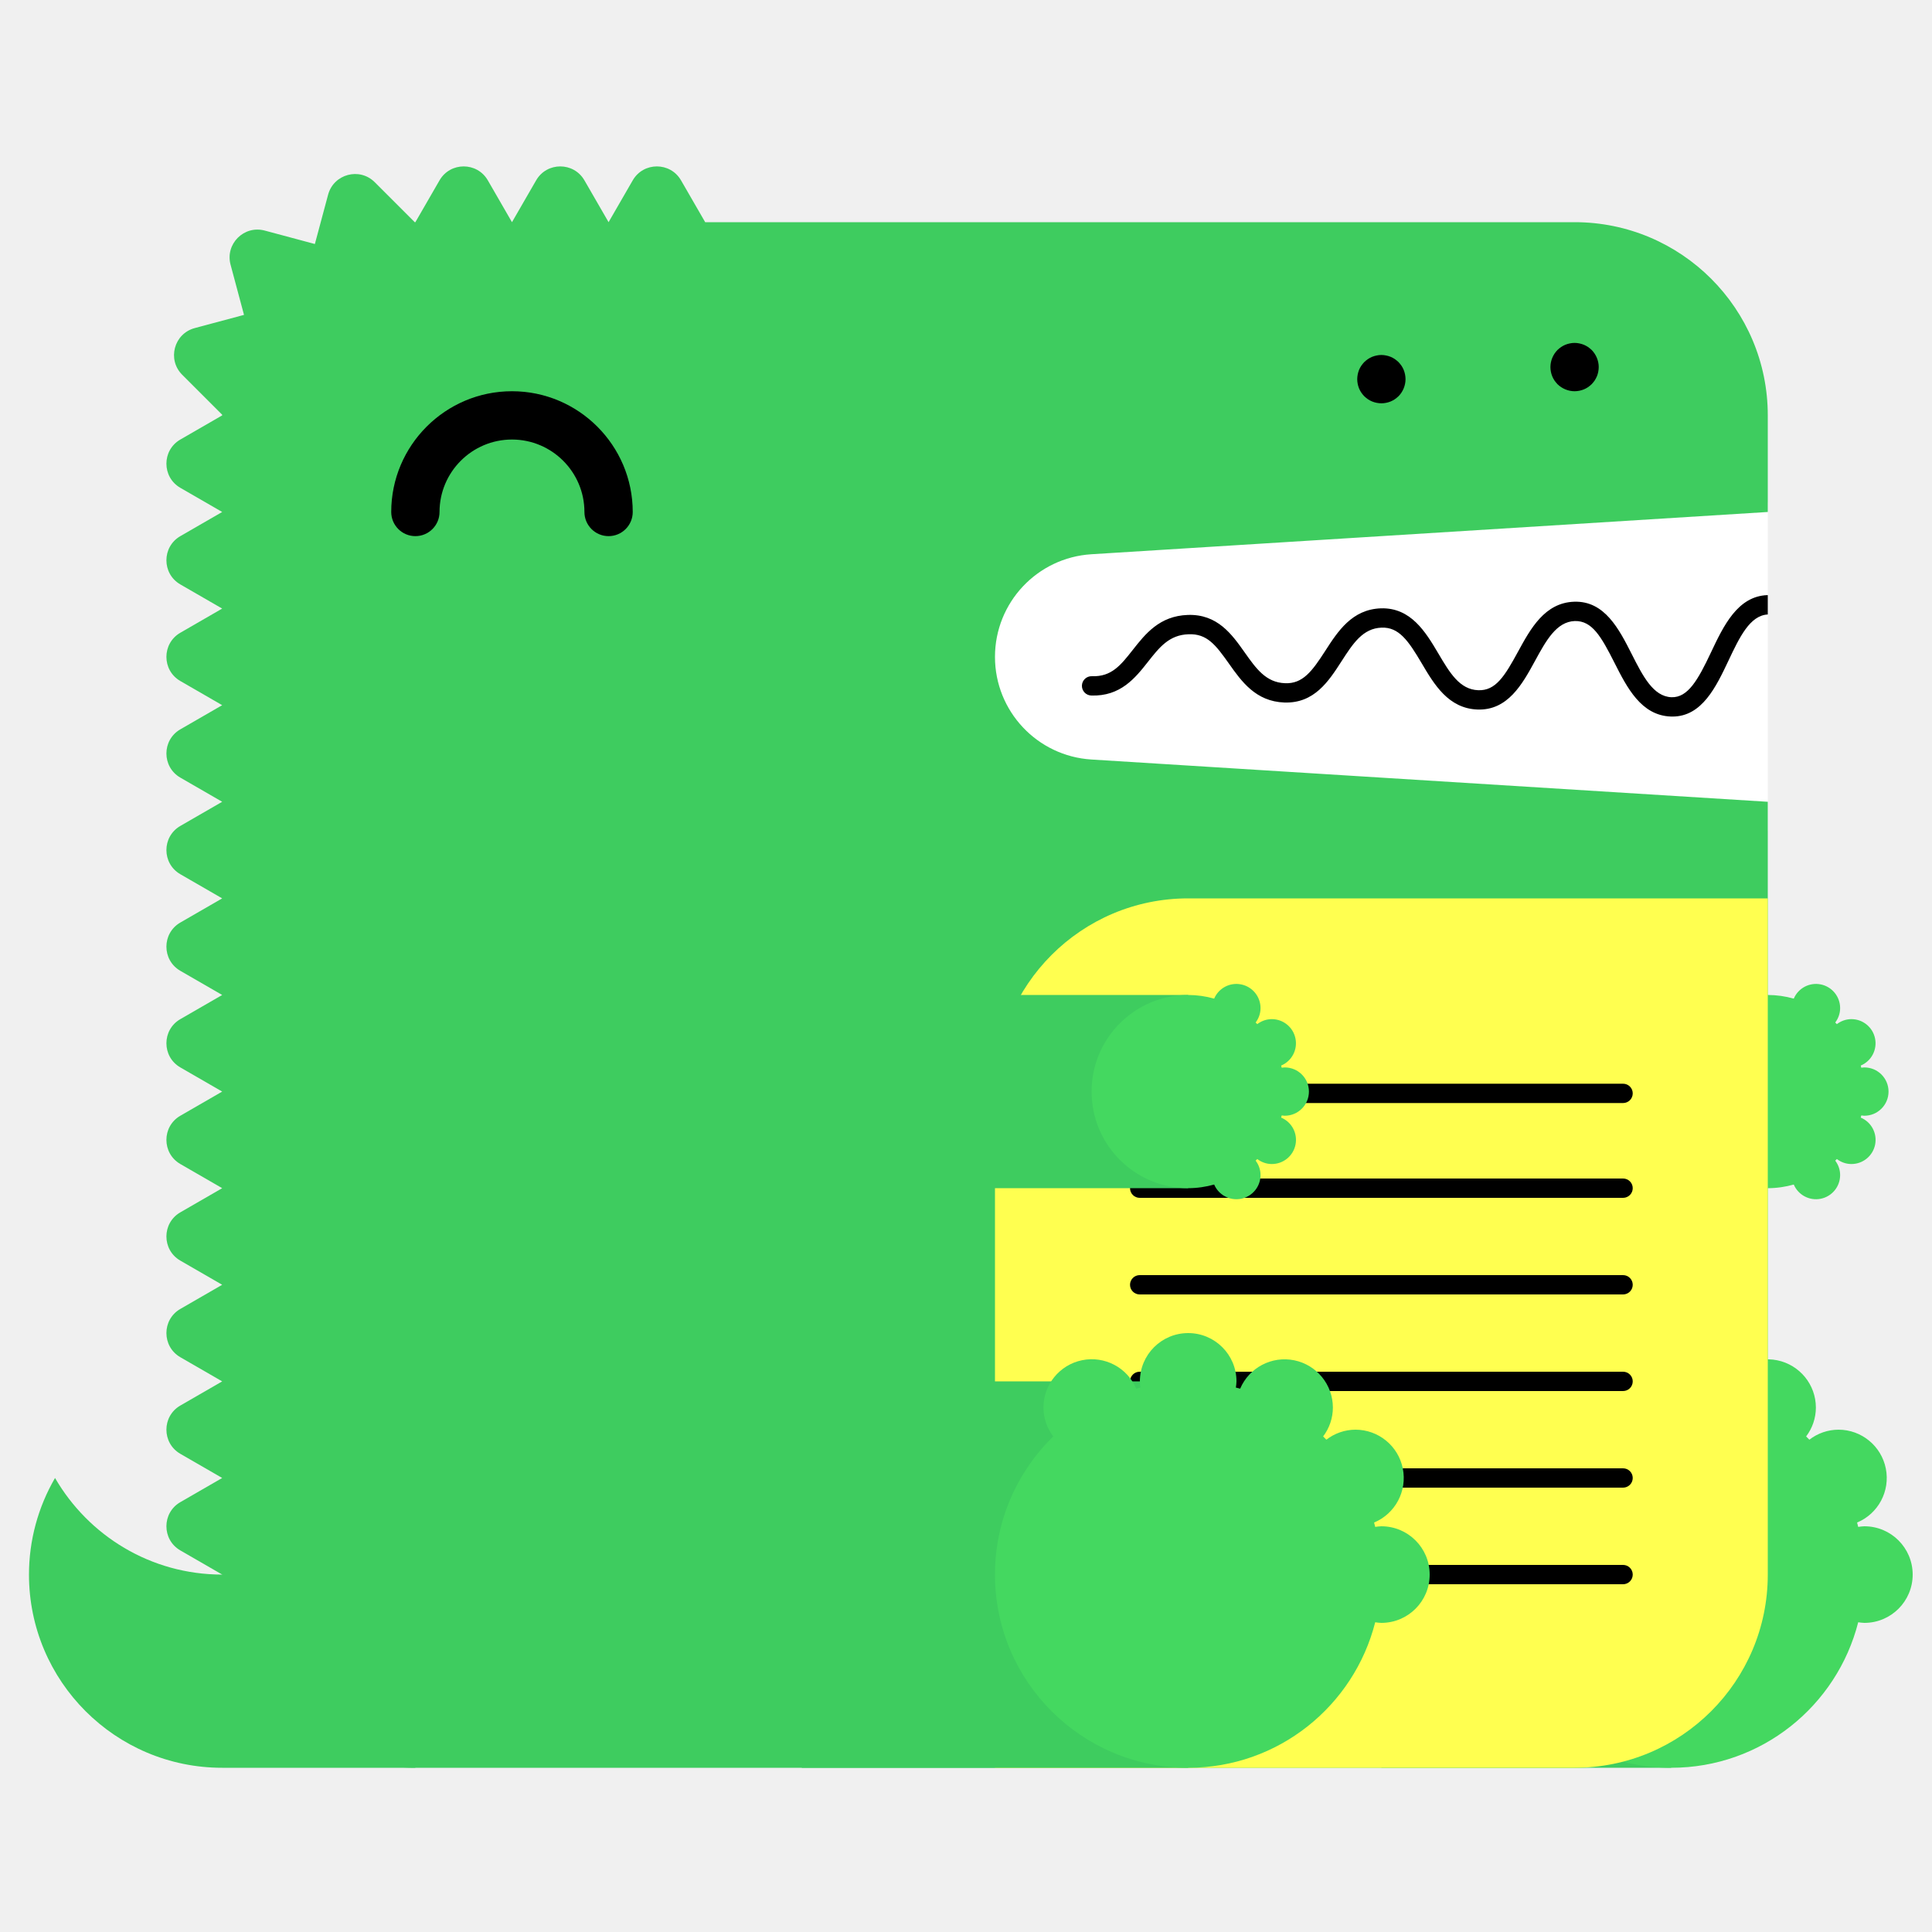
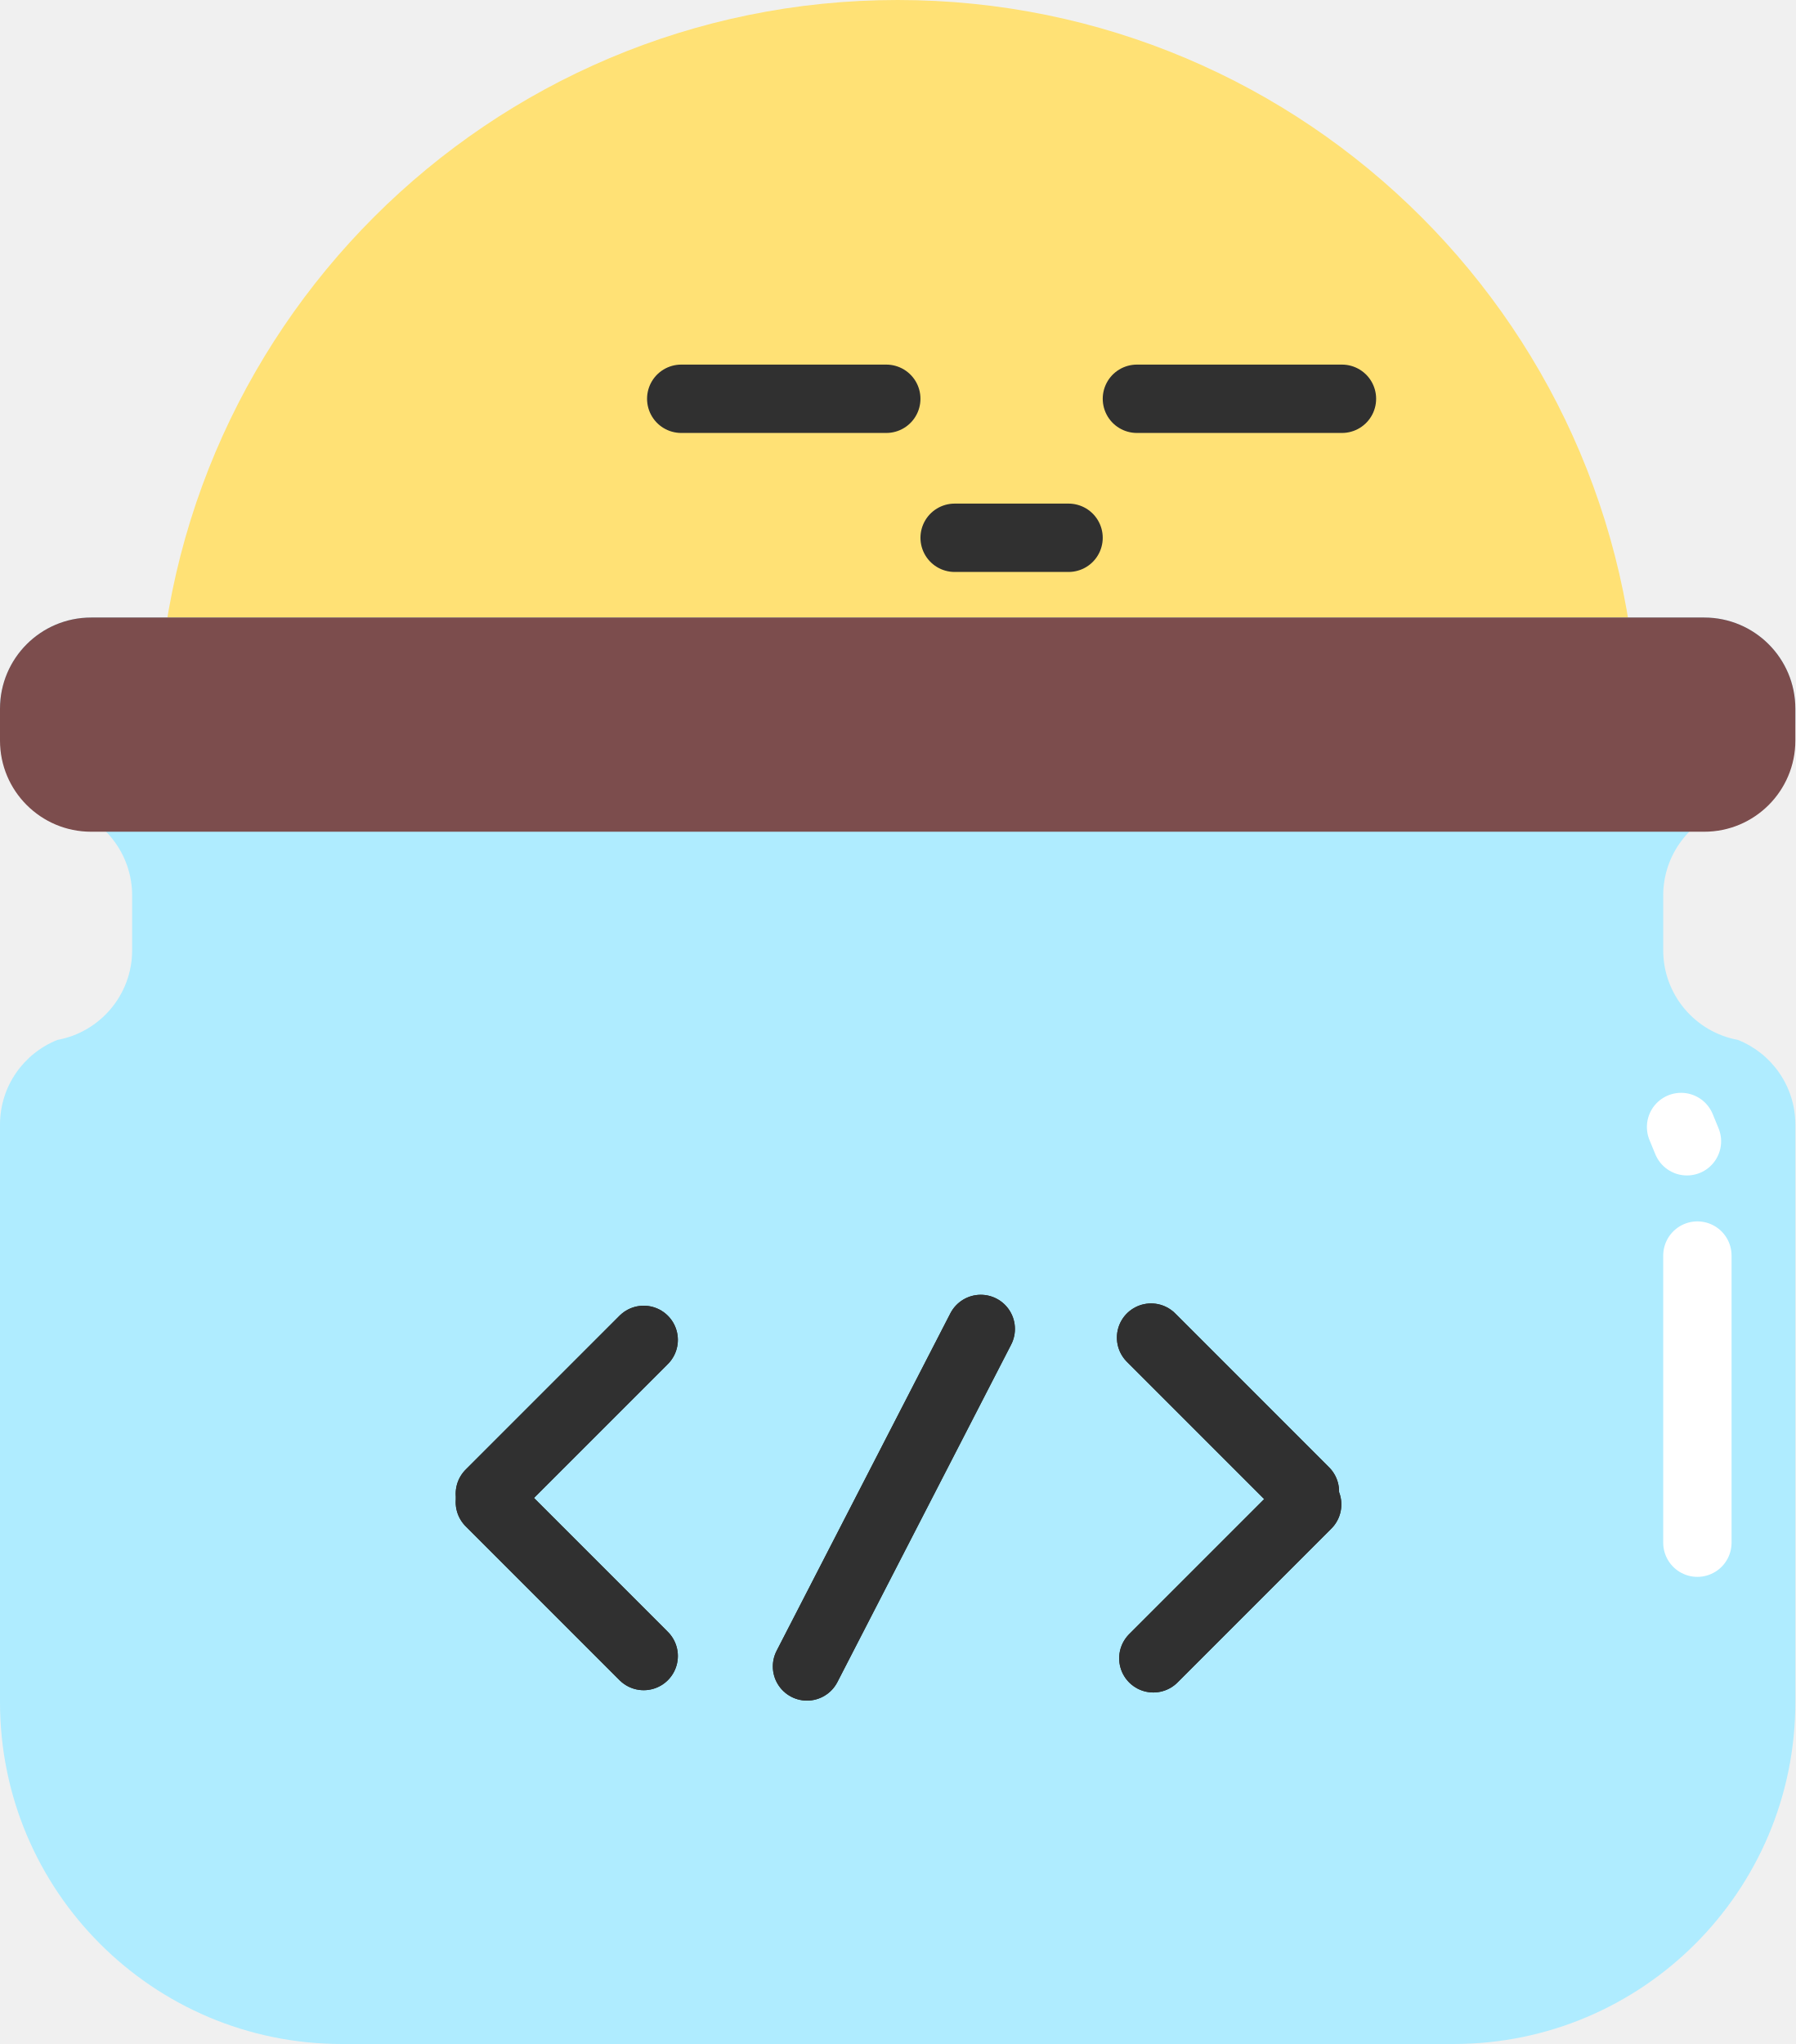
- <svg xmlns="http://www.w3.org/2000/svg" width="200" height="200" viewBox="0 0 200 200">
-   <g fill="none" fill-rule="evenodd">
-     <path fill="#FFF" d="M99 52h84v34H99z" />
-     <path d="M23 163c-7.398 0-13.843-4.027-17.303-10A19.886 19.886 0 0 0 3 163c0 11.046 8.954 20 20 20h20v-20H23z" fill="#3ECC5F" />
-     <path d="M112.98 57.376L183 53V43c0-11.046-8.954-20-20-20H73l-2.5-4.33c-1.112-1.925-3.889-1.925-5 0L63 23l-2.5-4.33c-1.111-1.925-3.889-1.925-5 0L53 23l-2.5-4.33c-1.111-1.925-3.889-1.925-5 0L43 23c-.022 0-.042.003-.065.003l-4.142-4.141c-1.57-1.571-4.252-.853-4.828 1.294l-1.369 5.104-5.192-1.392c-2.148-.575-4.111 1.389-3.535 3.536l1.39 5.193-5.102 1.367c-2.148.576-2.867 3.259-1.296 4.83l4.142 4.142c0 .021-.003.042-.003.064l-4.33 2.5c-1.925 1.111-1.925 3.889 0 5L23 53l-4.33 2.5c-1.925 1.111-1.925 3.889 0 5L23 63l-4.33 2.5c-1.925 1.111-1.925 3.889 0 5L23 73l-4.33 2.5c-1.925 1.111-1.925 3.889 0 5L23 83l-4.33 2.5c-1.925 1.111-1.925 3.889 0 5L23 93l-4.33 2.5c-1.925 1.111-1.925 3.889 0 5L23 103l-4.33 2.5c-1.925 1.111-1.925 3.889 0 5L23 113l-4.33 2.5c-1.925 1.111-1.925 3.889 0 5L23 123l-4.33 2.5c-1.925 1.111-1.925 3.889 0 5L23 133l-4.33 2.5c-1.925 1.111-1.925 3.889 0 5L23 143l-4.33 2.5c-1.925 1.111-1.925 3.889 0 5L23 153l-4.33 2.5c-1.925 1.111-1.925 3.889 0 5L23 163c0 11.046 8.954 20 20 20h120c11.046 0 20-8.954 20-20V83l-70.02-4.376A10.645 10.645 0 0 1 103 68c0-5.621 4.37-10.273 9.98-10.624" fill="#3ECC5F" />
-     <path fill="#3ECC5F" d="M143 183h30v-40h-30z" />
-     <path d="M193 158c-.219 0-.428.037-.639.064-.038-.15-.074-.301-.116-.451A5 5 0 0 0 190.32 148a4.96 4.96 0 0 0-3.016 1.036 26.531 26.531 0 0 0-.335-.336 4.955 4.955 0 0 0 1.011-2.987 5 5 0 0 0-9.599-1.959c-.148-.042-.297-.077-.445-.115.027-.211.064-.42.064-.639a5 5 0 0 0-5-5 5 5 0 0 0-5 5c0 .219.037.428.064.639-.148.038-.297.073-.445.115a4.998 4.998 0 0 0-9.599 1.959c0 1.125.384 2.151 1.011 2.987-3.717 3.632-6.031 8.693-6.031 14.3 0 11.046 8.954 20 20 20 9.339 0 17.16-6.41 19.361-15.064.211.027.42.064.639.064a5 5 0 0 0 5-5 5 5 0 0 0-5-5" fill="#44D860" />
-     <path fill="#3ECC5F" d="M153 123h30v-20h-30z" />
-     <path d="M193 115.5a2.5 2.5 0 1 0 0-5c-.109 0-.214.019-.319.032-.02-.075-.037-.15-.058-.225a2.501 2.501 0 0 0-.963-4.807c-.569 0-1.088.197-1.508.518a6.653 6.653 0 0 0-.168-.168c.314-.417.506-.931.506-1.494a2.5 2.5 0 0 0-4.8-.979A9.987 9.987 0 0 0 183 103c-5.522 0-10 4.478-10 10s4.478 10 10 10c.934 0 1.833-.138 2.69-.377a2.5 2.5 0 0 0 4.8-.979c0-.563-.192-1.077-.506-1.494.057-.055.113-.111.168-.168.42.321.939.518 1.508.518a2.5 2.5 0 0 0 .963-4.807c.021-.074.038-.15.058-.225.105.013.21.032.319.032" fill="#44D860" />
-     <path d="M63 55.5a2.5 2.5 0 0 1-2.5-2.5c0-4.136-3.364-7.5-7.5-7.5s-7.5 3.364-7.5 7.5a2.5 2.5 0 1 1-5 0c0-6.893 5.607-12.5 12.5-12.5S65.5 46.107 65.5 53a2.5 2.5 0 0 1-2.5 2.5" fill="#000" />
-     <path d="M103 183h60c11.046 0 20-8.954 20-20V93h-60c-11.046 0-20 8.954-20 20v70z" fill="#FFFF50" />
-     <path d="M168.02 124h-50.04a1 1 0 1 1 0-2h50.04a1 1 0 1 1 0 2m0 20h-50.04a1 1 0 1 1 0-2h50.04a1 1 0 1 1 0 2m0 20h-50.04a1 1 0 1 1 0-2h50.04a1 1 0 1 1 0 2m0-49.814h-50.04a1 1 0 1 1 0-2h50.04a1 1 0 1 1 0 2m0 19.814h-50.04a1 1 0 1 1 0-2h50.04a1 1 0 1 1 0 2m0 20h-50.04a1 1 0 1 1 0-2h50.04a1 1 0 1 1 0 2M183 61.611c-.012 0-.022-.006-.034-.005-3.09.105-4.552 3.196-5.842 5.923-1.346 2.85-2.387 4.703-4.093 4.647-1.889-.068-2.969-2.202-4.113-4.46-1.314-2.594-2.814-5.536-5.963-5.426-3.046.104-4.513 2.794-5.807 5.167-1.377 2.528-2.314 4.065-4.121 3.994-1.927-.07-2.951-1.805-4.136-3.813-1.321-2.236-2.848-4.75-5.936-4.664-2.994.103-4.465 2.385-5.763 4.4-1.373 2.13-2.335 3.428-4.165 3.351-1.973-.07-2.992-1.51-4.171-3.177-1.324-1.873-2.816-3.993-5.895-3.89-2.928.1-4.399 1.97-5.696 3.618-1.232 1.564-2.194 2.802-4.229 2.724a1 1 0 0 0-.072 2c3.017.101 4.545-1.8 5.872-3.487 1.177-1.496 2.193-2.787 4.193-2.855 1.926-.082 2.829 1.115 4.195 3.045 1.297 1.834 2.769 3.914 5.731 4.021 3.103.104 4.596-2.215 5.918-4.267 1.182-1.834 2.202-3.417 4.15-3.484 1.793-.067 2.769 1.35 4.145 3.681 1.297 2.197 2.766 4.686 5.787 4.796 3.125.108 4.634-2.62 5.949-5.035 1.139-2.088 2.214-4.06 4.119-4.126 1.793-.042 2.728 1.595 4.111 4.33 1.292 2.553 2.757 5.445 5.825 5.556l.169.003c3.064 0 4.518-3.075 5.805-5.794 1.139-2.41 2.217-4.68 4.067-4.773v-2z" fill="#000" />
-     <path fill="#3ECC5F" d="M83 183h40v-40H83z" />
-     <path d="M143 158c-.219 0-.428.037-.639.064-.038-.15-.074-.301-.116-.451A5 5 0 0 0 140.32 148a4.96 4.96 0 0 0-3.016 1.036 26.531 26.531 0 0 0-.335-.336 4.955 4.955 0 0 0 1.011-2.987 5 5 0 0 0-9.599-1.959c-.148-.042-.297-.077-.445-.115.027-.211.064-.42.064-.639a5 5 0 0 0-5-5 5 5 0 0 0-5 5c0 .219.037.428.064.639-.148.038-.297.073-.445.115a4.998 4.998 0 0 0-9.599 1.959c0 1.125.384 2.151 1.011 2.987-3.717 3.632-6.031 8.693-6.031 14.3 0 11.046 8.954 20 20 20 9.339 0 17.16-6.41 19.361-15.064.211.027.42.064.639.064a5 5 0 0 0 5-5 5 5 0 0 0-5-5" fill="#44D860" />
-     <path fill="#3ECC5F" d="M83 123h40v-20H83z" />
-     <path d="M133 115.5a2.5 2.5 0 1 0 0-5c-.109 0-.214.019-.319.032-.02-.075-.037-.15-.058-.225a2.501 2.501 0 0 0-.963-4.807c-.569 0-1.088.197-1.508.518a6.653 6.653 0 0 0-.168-.168c.314-.417.506-.931.506-1.494a2.5 2.5 0 0 0-4.8-.979A9.987 9.987 0 0 0 123 103c-5.522 0-10 4.478-10 10s4.478 10 10 10c.934 0 1.833-.138 2.69-.377a2.5 2.5 0 0 0 4.8-.979c0-.563-.192-1.077-.506-1.494.057-.055.113-.111.168-.168.42.321.939.518 1.508.518a2.5 2.5 0 0 0 .963-4.807c.021-.074.038-.15.058-.225.105.013.21.032.319.032" fill="#44D860" />
-     <path d="M143 41.75c-.16 0-.33-.02-.49-.05a2.52 2.52 0 0 1-.47-.14c-.15-.06-.29-.14-.431-.23-.13-.09-.259-.2-.38-.31-.109-.12-.219-.24-.309-.38s-.17-.28-.231-.43a2.619 2.619 0 0 1-.189-.96c0-.16.02-.33.05-.49.03-.16.08-.31.139-.47.061-.15.141-.29.231-.43.09-.13.2-.26.309-.38.121-.11.25-.22.38-.31.141-.09.281-.17.431-.23.149-.06.31-.11.47-.14.32-.07.65-.07.98 0 .159.03.32.08.47.14.149.06.29.14.43.23.13.09.259.2.38.31.11.12.22.25.31.38.09.14.17.28.23.43.06.16.11.31.14.47.029.16.05.33.05.49 0 .66-.271 1.31-.73 1.77-.121.11-.25.22-.38.31-.14.09-.281.17-.43.23a2.565 2.565 0 0 1-.96.19m20-1.25c-.66 0-1.3-.27-1.771-.73a3.802 3.802 0 0 1-.309-.38c-.09-.14-.17-.28-.231-.43a2.619 2.619 0 0 1-.189-.96c0-.66.27-1.3.729-1.77.121-.11.25-.22.38-.31.141-.09.281-.17.431-.23.149-.06.31-.11.47-.14.32-.07.66-.07.98 0 .159.03.32.08.47.14.149.06.29.14.43.23.13.09.259.2.38.31.459.47.73 1.11.73 1.77 0 .16-.021.33-.05.49-.03.16-.08.32-.14.47-.07.15-.14.29-.23.43-.09.13-.2.26-.31.38-.121.11-.25.22-.38.31-.14.09-.281.17-.43.23a2.565 2.565 0 0 1-.96.19" fill="#000" />
-   </g>
+ <svg xmlns="http://www.w3.org/2000/svg" width="788" height="897" viewBox="0 0 788 897" fill="none">
+   <circle cx="394" cy="325" r="325" fill="#FFE175" />
+   <path fill-rule="evenodd" clip-rule="evenodd" d="M0 311C0 288.909 17.909 271 40 271H748C770.091 271 788 288.909 788 311V316C788 334.276 775.743 349.69 759 354.469V354.531L759.035 354.522C742.274 359.289 730 374.711 730 393V417C730 436.625 744.133 452.949 762.777 456.35C777.554 462.227 788 476.66 788 493.531V747C788 829.843 720.843 897 638 897H150C67.157 897 0 829.843 0 747V493.531C0 476.66 10.446 462.227 25.223 456.35C43.867 452.949 58 436.625 58 417V393C58 374.724 45.743 359.31 29 354.531V354.469C12.257 349.69 0 334.276 0 316V311Z" fill="#AFECFF" />
+   <line x1="299" y1="175" x2="389" y2="175" stroke="#303030" stroke-width="30" stroke-linecap="round" />
+   <line x1="419" y1="236" x2="469" y2="236" stroke="#303030" stroke-width="30" stroke-linecap="round" />
+   <line x1="499" y1="175" x2="589" y2="175" stroke="#303030" stroke-width="30" stroke-linecap="round" />
+   <line x1="745" y1="677" x2="745" y2="551" stroke="white" stroke-width="30" stroke-linecap="round" />
+   <line x1="215" y1="655.525" x2="282.525" y2="588" stroke="#303030" stroke-width="30" stroke-linecap="round" />
+   <line x1="215" y1="655.525" x2="282.525" y2="588" stroke="#303030" stroke-width="30" stroke-linecap="round" />
+   <line x1="282.525" y1="726.738" x2="215" y2="659.213" stroke="#303030" stroke-width="30" stroke-linecap="round" />
+   <line x1="282.525" y1="726.738" x2="215" y2="659.213" stroke="#303030" stroke-width="30" stroke-linecap="round" />
+   <line x1="505.213" y1="587" x2="572.738" y2="654.525" stroke="#303030" stroke-width="30" stroke-linecap="round" />
+   <line x1="505.213" y1="587" x2="572.738" y2="654.525" stroke="#303030" stroke-width="30" stroke-linecap="round" />
+   <line x1="573.738" y1="660.213" x2="506.213" y2="727.738" stroke="#303030" stroke-width="30" stroke-linecap="round" />
+   <line x1="573.738" y1="660.213" x2="506.213" y2="727.738" stroke="#303030" stroke-width="30" stroke-linecap="round" />
+   <line x1="430.469" y1="583.203" x2="354.203" y2="731.307" stroke="#303030" stroke-width="30" stroke-linecap="round" />
+   <line x1="430.469" y1="583.203" x2="354.203" y2="731.307" stroke="#303030" stroke-width="30" stroke-linecap="round" />
+   <line x1="740.419" y1="500.841" x2="737.841" y2="494.581" stroke="white" stroke-width="30" stroke-linecap="round" />
+   <rect x="788" y="365" width="788" height="94" rx="40" transform="rotate(-180 788 365)" fill="#7C4D4D" />
</svg>
